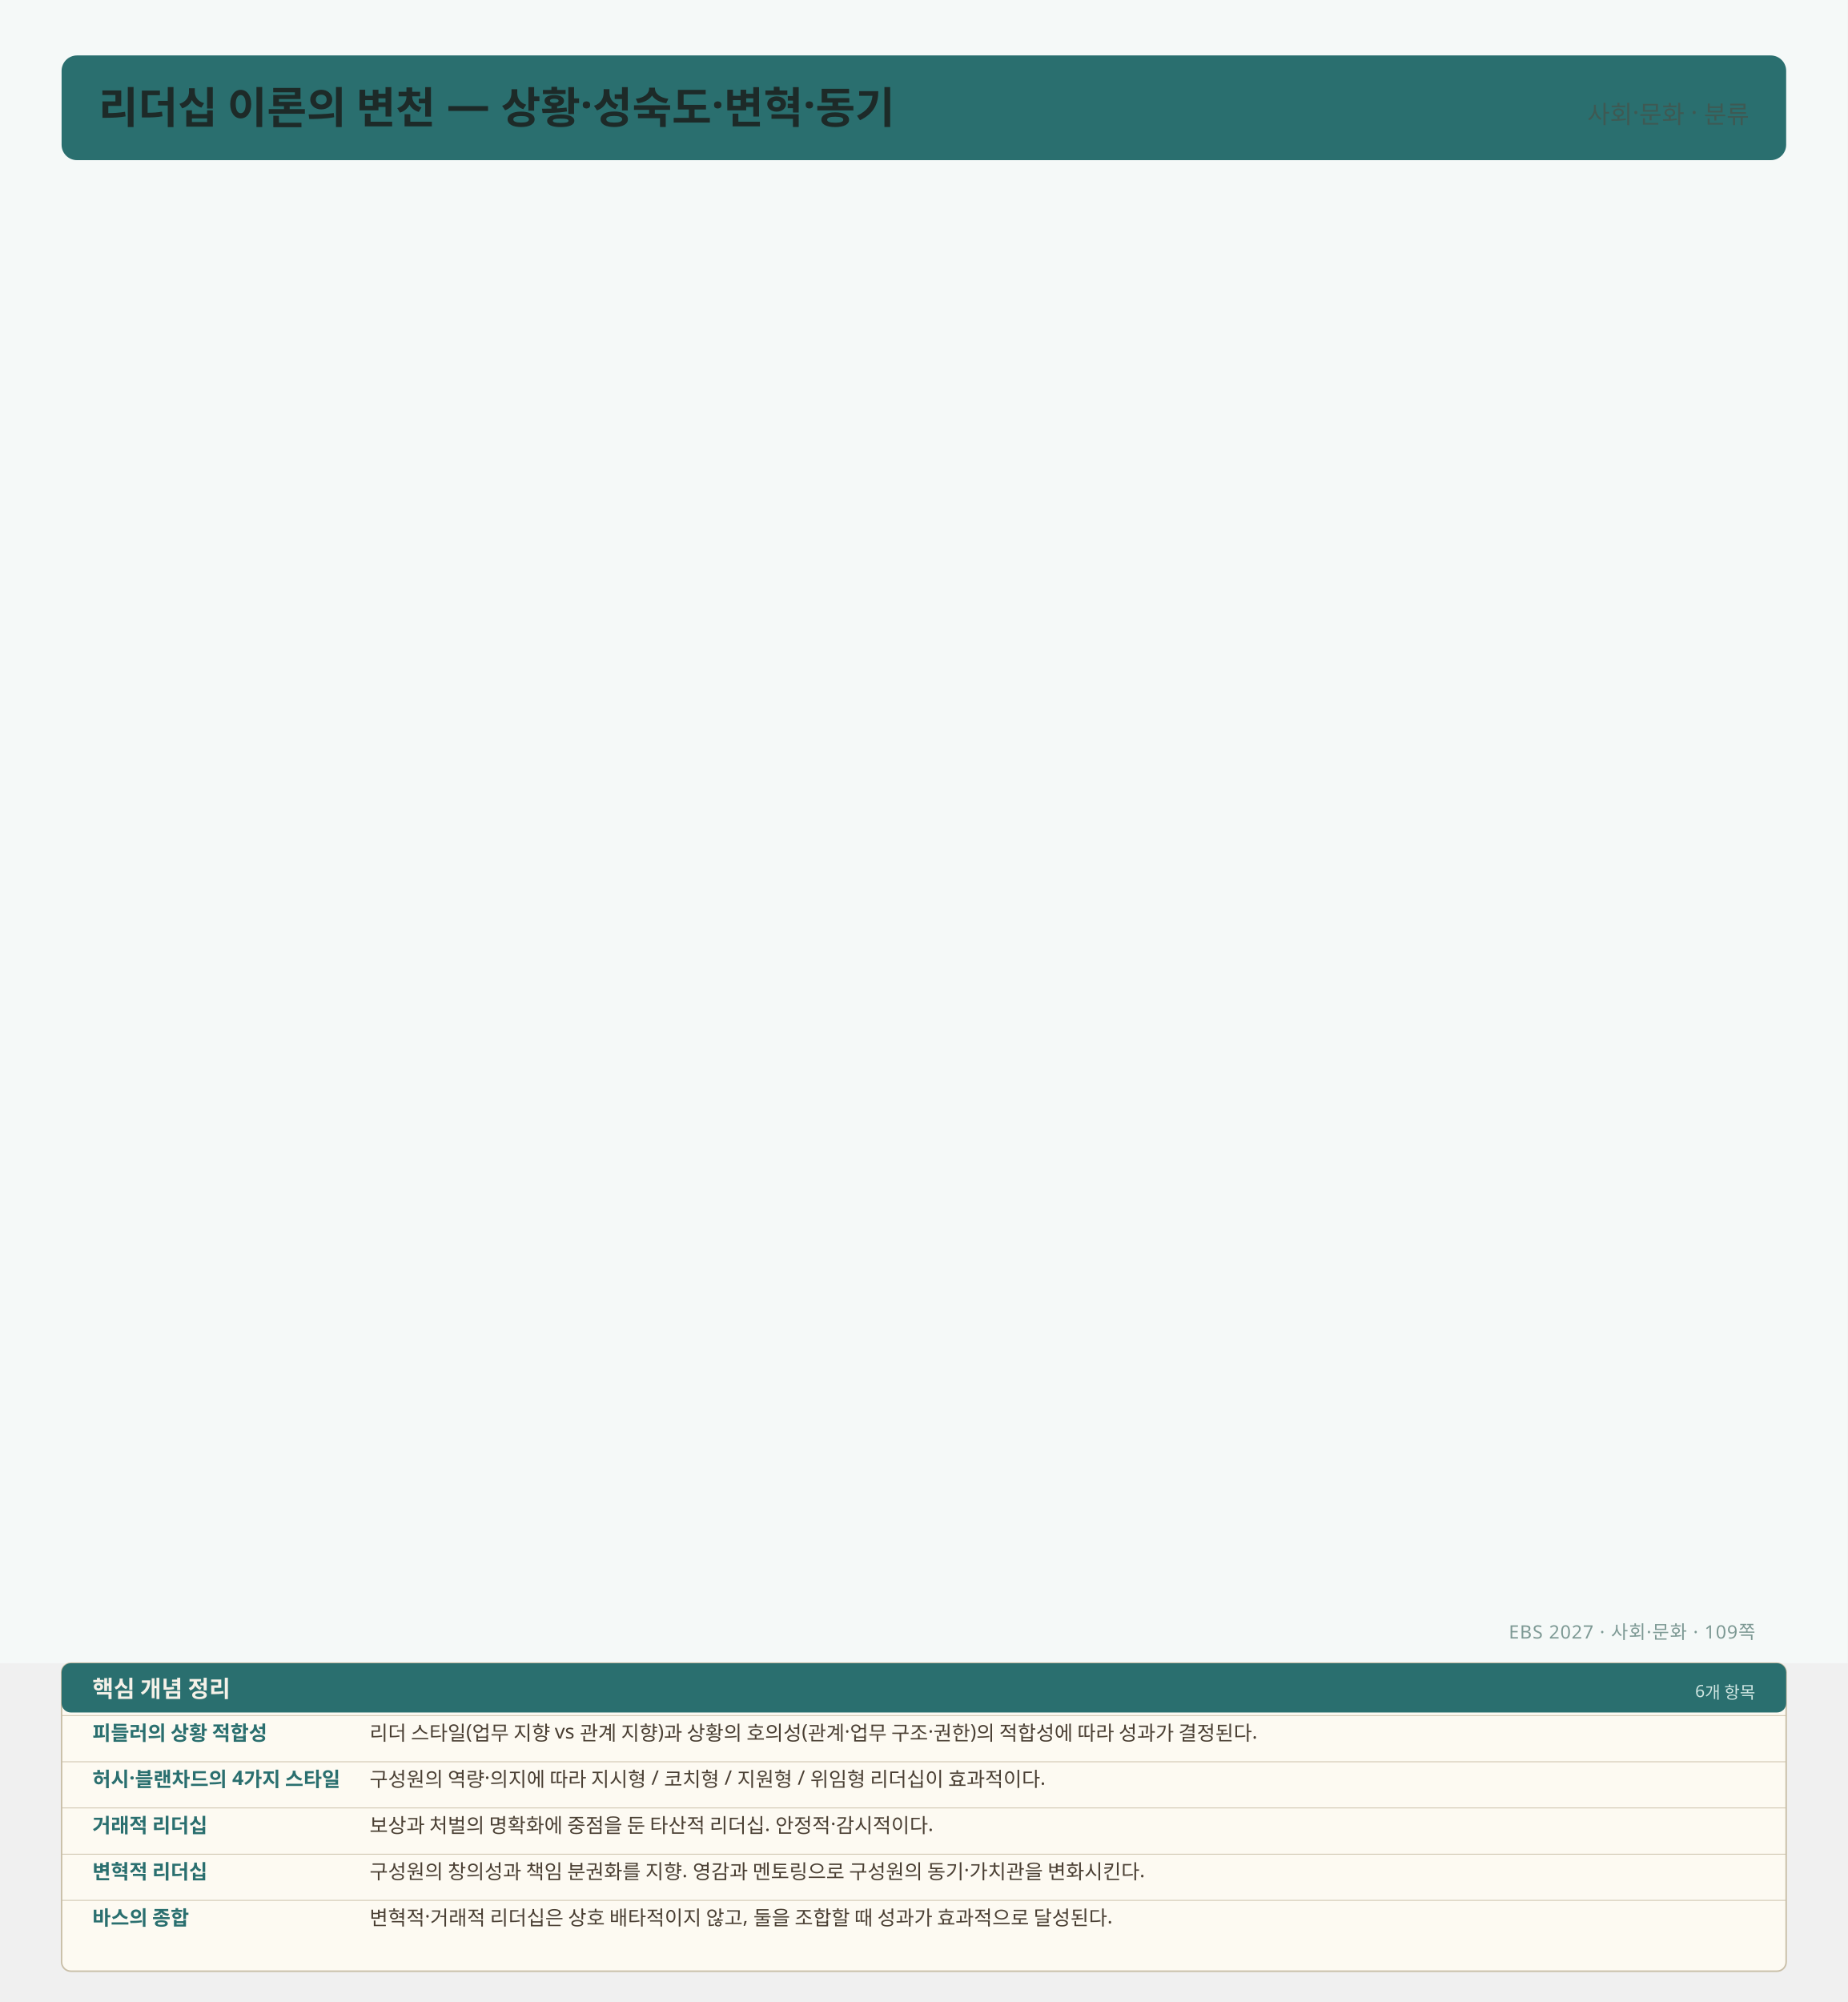
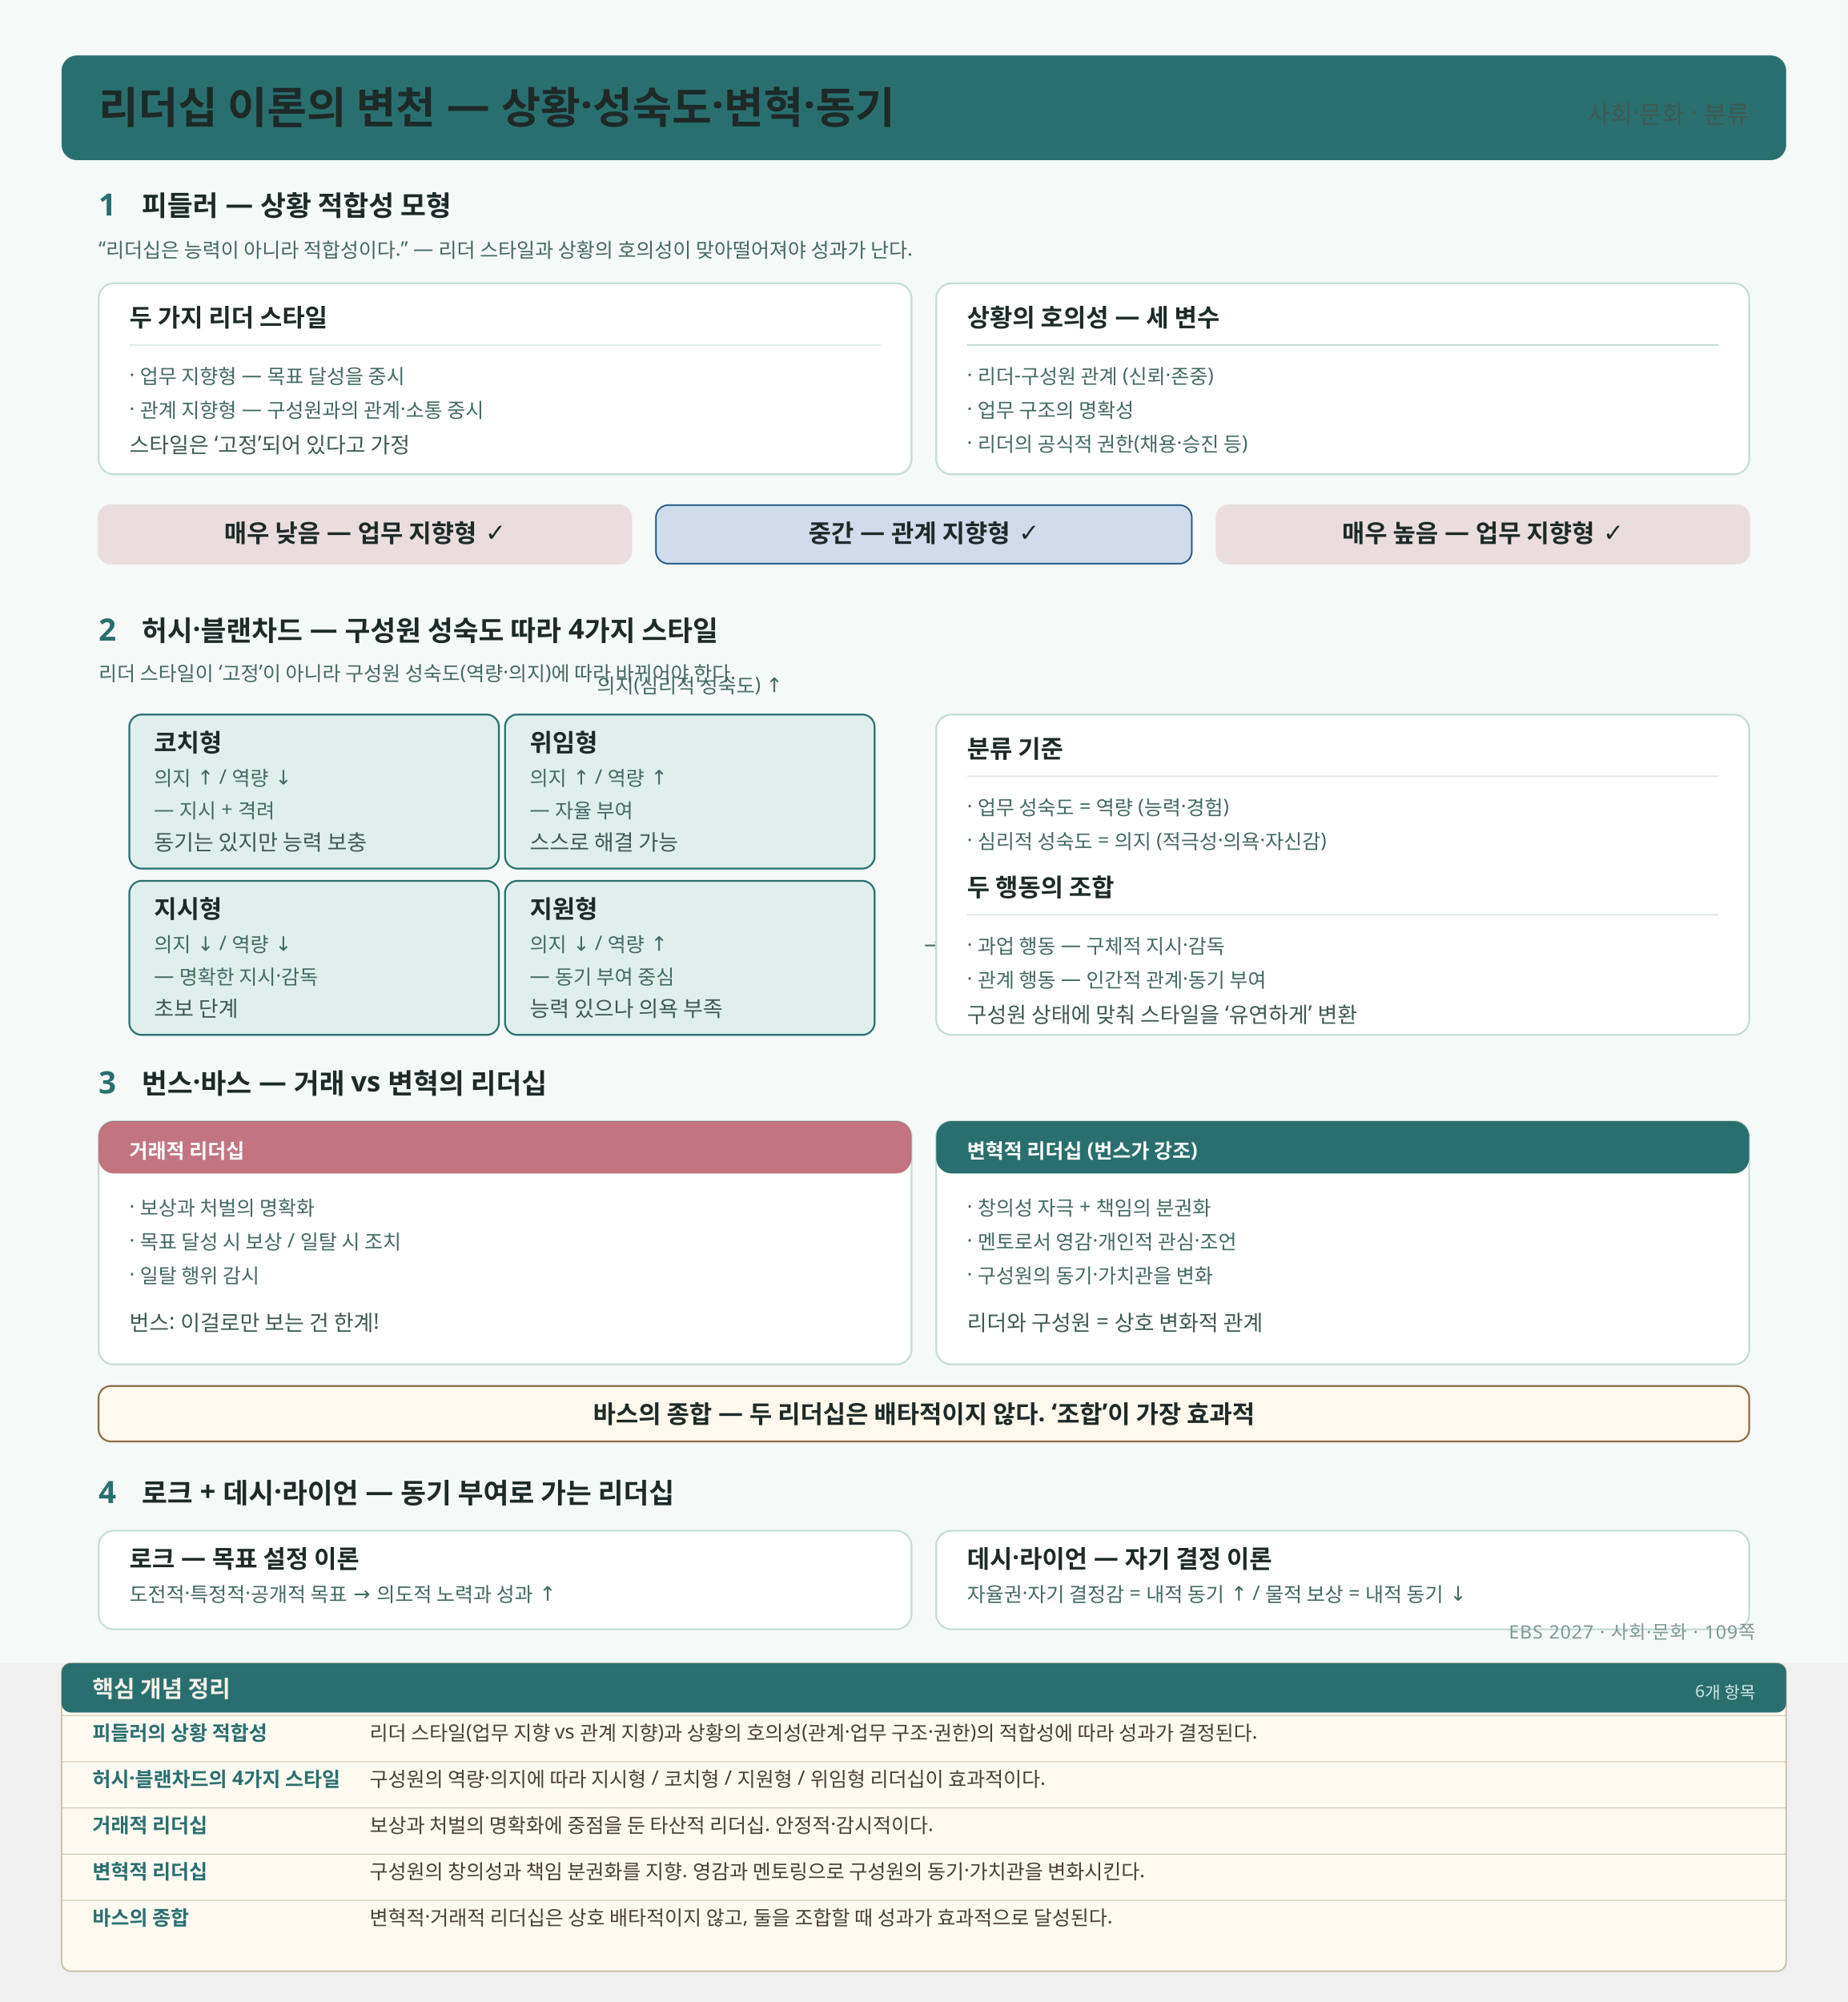
- <svg xmlns="http://www.w3.org/2000/svg" viewBox="0 0 1200 1300" data-app="" role="img" aria-labelledby="t27 d27">
+ <svg xmlns="http://www.w3.org/2000/svg" viewBox="0 0 1200 1300" role="img" aria-labelledby="t27 d27">
  <defs>
    <style>
      .bg{fill:#f5f9f8}
      .panel{fill:#ffffff;stroke:#c4dcd5;stroke-width:1.2}
      .ti{font:600 28px 'Pretendard',ui-sans-serif,sans-serif;fill:#1d2a28}
      .sub{font:400 16px 'Pretendard',ui-sans-serif,sans-serif;fill:#3e5953}
      .lab{font:600 16px 'Pretendard',ui-sans-serif,sans-serif;fill:#1d2a28}
      .bd{font:700 18px 'Pretendard',ui-sans-serif,sans-serif;fill:#1d2a28}
      .num{font:700 20px 'Pretendard',ui-sans-serif,sans-serif;fill:#2a6f6f}
      .it{font:400 14px 'Pretendard',ui-sans-serif,sans-serif;fill:#3e5953}
      .small{font:400 13px 'Pretendard',ui-sans-serif,sans-serif;fill:#436963}
      .pill{font:600 13px 'Pretendard',ui-sans-serif,sans-serif;fill:#ffffff}
      .wm{font:400 12px 'Pretendard',ui-sans-serif,sans-serif;fill:#7d9994;letter-spacing:.04em}
      .reveal{transition:opacity .35s ease, transform .35s ease}
      svg[data-app] .reveal{opacity:0; transform:translateY(6px)}
      svg[data-app] .reveal.on{opacity:1; transform:translateY(0)}
    </style>
    <marker id="ar27" viewBox="0 0 1200 1300" refX="9" refY="5" markerWidth="9" markerHeight="9" orient="auto">
      <path d="M0,0 L10,5 L0,10 z" fill="#2a6f6f" />
    </marker>
  </defs>
  <rect class="bg" width="1200" height="1080" />
  <rect x="40" y="36" width="1120" height="68" rx="10" fill="#2a6f6f" />
  <text x="64" y="80" class="ti" fill="#ffffff">리더십 이론의 변천 — 상황·성숙도·변혁·동기</text>
  <text x="1136" y="80" class="sub" fill="#cfe5e1" text-anchor="end">사회·문화 · 분류</text>
  <g class="reveal" data-reveal-step="1">
    <text x="64" y="140" class="num">1</text>
    <text x="92" y="140" class="bd">피들러 — 상황 적합성 모형</text>
    <text x="64" y="166" class="small">“리더십은 능력이 아니라 적합성이다.” — 리더 스타일과 상황의 호의성이 맞아떨어져야 성과가 난다.</text>
    <g>
      <rect class="panel" x="64" y="184" width="528" height="124" rx="10" />
      <text x="84" y="212" class="lab">두 가지 리더 스타일</text>
      <line x1="84" y1="224" x2="572" y2="224" stroke="#dfeae7" stroke-width="1" />
      <text x="84" y="248" class="small">· 업무 지향형 — 목표 달성을 중시</text>
      <text x="84" y="270" class="small">· 관계 지향형 — 구성원과의 관계·소통 중시</text>
      <text x="84" y="294" class="it">스타일은 ‘고정’되어 있다고 가정</text>
      <rect class="panel" x="608" y="184" width="528" height="124" rx="10" stroke="#2a6f6f" stroke-width="1.4" fill="#dff0ec" />
      <text x="628" y="212" class="lab" fill="#2a6f6f">상황의 호의성 — 세 변수</text>
      <line x1="628" y1="224" x2="1116" y2="224" stroke="#bfd9d3" stroke-width="1" />
      <text x="628" y="248" class="small">· 리더-구성원 관계 (신뢰·존중)</text>
      <text x="628" y="270" class="small">· 업무 구조의 명확성</text>
      <text x="628" y="292" class="small">· 리더의 공식적 권한(채용·승진 등)</text>
    </g>
    <g transform="translate(64,328)">
      <rect width="346" height="38" rx="8" fill="#a83a4a" opacity=".15" stroke="#a83a4a" />
      <text x="173" y="24" class="lab" fill="#a83a4a" text-anchor="middle">매우 낮음 — 업무 지향형 ✓</text>
      <rect x="362" width="348" height="38" rx="8" fill="#cfdcec" stroke="#1f5582" />
      <text x="536" y="24" class="lab" fill="#1f5582" text-anchor="middle">중간 — 관계 지향형 ✓</text>
      <rect x="726" width="346" height="38" rx="8" fill="#a83a4a" opacity=".15" stroke="#a83a4a" />
      <text x="899" y="24" class="lab" fill="#a83a4a" text-anchor="middle">매우 높음 — 업무 지향형 ✓</text>
    </g>
  </g>
  <g class="reveal" data-reveal-step="2">
    <text x="64" y="416" class="num">2</text>
    <text x="92" y="416" class="bd">허시·블랜차드 — 구성원 성숙도 따라 4가지 스타일</text>
    <text x="64" y="442" class="small">리더 스타일이 ‘고정’이 아니라 구성원 성숙도(역량·의지)에 따라 바뀌어야 한다.</text>
    <g>
      <rect x="84" y="464" width="240" height="100" rx="8" fill="#dff0ec" stroke="#2a6f6f" stroke-width="1.2" />
      <text x="100" y="488" class="lab" fill="#2a6f6f">코치형</text>
      <text x="100" y="510" class="small">의지 ↑ / 역량 ↓</text>
      <text x="100" y="530" class="small">— 지시 + 격려</text>
      <text x="100" y="552" class="it">동기는 있지만 능력 보충</text>
      <rect x="328" y="464" width="240" height="100" rx="8" fill="#dff0ec" stroke="#2a6f6f" stroke-width="1.2" />
      <text x="344" y="488" class="lab" fill="#2a6f6f">위임형</text>
      <text x="344" y="510" class="small">의지 ↑ / 역량 ↑</text>
      <text x="344" y="530" class="small">— 자율 부여</text>
      <text x="344" y="552" class="it">스스로 해결 가능</text>
      <rect x="84" y="572" width="240" height="100" rx="8" fill="#dff0ec" stroke="#2a6f6f" stroke-width="1.2" />
      <text x="100" y="596" class="lab" fill="#2a6f6f">지시형</text>
      <text x="100" y="618" class="small">의지 ↓ / 역량 ↓</text>
      <text x="100" y="638" class="small">— 명확한 지시·감독</text>
      <text x="100" y="660" class="it">초보 단계</text>
      <rect x="328" y="572" width="240" height="100" rx="8" fill="#dff0ec" stroke="#2a6f6f" stroke-width="1.2" />
      <text x="344" y="596" class="lab" fill="#2a6f6f">지원형</text>
      <text x="344" y="618" class="small">의지 ↓ / 역량 ↑</text>
      <text x="344" y="638" class="small">— 동기 부여 중심</text>
      <text x="344" y="660" class="it">능력 있으나 의욕 부족</text>
      <text x="448" y="450" class="small" text-anchor="middle">의지(심리적 성숙도) ↑</text>
      <text x="600" y="618" class="small" text-anchor="start">→ 역량(업무 성숙도)</text>
      <rect class="panel" x="608" y="464" width="528" height="208" rx="10" />
      <text x="628" y="492" class="lab">분류 기준</text>
      <line x1="628" y1="504" x2="1116" y2="504" stroke="#dfeae7" stroke-width="1" />
      <text x="628" y="528" class="small">· 업무 성숙도 = 역량 (능력·경험)</text>
      <text x="628" y="550" class="small">· 심리적 성숙도 = 의지 (적극성·의욕·자신감)</text>
      <text x="628" y="582" class="lab">두 행동의 조합</text>
      <line x1="628" y1="594" x2="1116" y2="594" stroke="#dfeae7" stroke-width="1" />
      <text x="628" y="618" class="small">· 과업 행동 — 구체적 지시·감독</text>
      <text x="628" y="640" class="small">· 관계 행동 — 인간적 관계·동기 부여</text>
      <text x="628" y="664" class="it" fill="#2a6f6f">구성원 상태에 맞춰 스타일을 ‘유연하게’ 변환</text>
    </g>
  </g>
  <g class="reveal" data-reveal-step="3">
    <text x="64" y="710" class="num">3</text>
    <text x="92" y="710" class="bd">번스·바스 — 거래 vs 변혁의 리더십</text>
    <g>
      <rect class="panel" x="64" y="728" width="528" height="158" rx="10" />
      <rect x="64" y="728" width="528" height="34" rx="10" fill="#a83a4a" opacity=".7" />
      <text x="84" y="752" class="pill">거래적 리더십</text>
      <text x="84" y="788" class="small">· 보상과 처벌의 명확화</text>
      <text x="84" y="810" class="small">· 목표 달성 시 보상 / 일탈 시 조치</text>
      <text x="84" y="832" class="small">· 일탈 행위 감시</text>
      <text x="84" y="864" class="it" fill="#a83a4a">번스: 이걸로만 보는 건 한계!</text>
      <rect class="panel" x="608" y="728" width="528" height="158" rx="10" stroke="#2a6f6f" stroke-width="1.4" fill="#dff0ec" />
      <rect x="608" y="728" width="528" height="34" rx="10" fill="#2a6f6f" />
      <text x="628" y="752" class="pill">변혁적 리더십 (번스가 강조)</text>
      <text x="628" y="788" class="small">· 창의성 자극 + 책임의 분권화</text>
      <text x="628" y="810" class="small">· 멘토로서 영감·개인적 관심·조언</text>
      <text x="628" y="832" class="small">· 구성원의 동기·가치관을 변화</text>
      <text x="628" y="864" class="it" fill="#2a6f6f">리더와 구성원 = 상호 변화적 관계</text>
    </g>
    <rect x="64" y="900" width="1072" height="36" rx="8" fill="#fff8ec" stroke="#8b6f47" stroke-width="1.2" />
    <text x="600" y="924" class="lab" fill="#8b6f47" text-anchor="middle">바스의 종합 — 두 리더십은 배타적이지 않다. ‘조합’이 가장 효과적</text>
  </g>
  <g class="reveal" data-reveal-step="4">
    <text x="64" y="976" class="num">4</text>
    <text x="92" y="976" class="bd">로크 + 데시·라이언 — 동기 부여로 가는 리더십</text>
    <g>
      <rect class="panel" x="64" y="994" width="528" height="64" rx="10" />
      <text x="84" y="1018" class="lab">로크 — 목표 설정 이론</text>
      <text x="84" y="1040" class="small">도전적·특정적·공개적 목표 → 의도적 노력과 성과 ↑</text>
      <rect class="panel" x="608" y="994" width="528" height="64" rx="10" stroke="#2a6f6f" stroke-width="1.4" fill="#dff0ec" />
      <text x="628" y="1018" class="lab" fill="#2a6f6f">데시·라이언 — 자기 결정 이론</text>
      <text x="628" y="1040" class="small">자율권·자기 결정감 = 내적 동기 ↑ / 물적 보상 = 내적 동기 ↓</text>
    </g>
  </g>
  <text x="1140" y="1064" class="wm" text-anchor="end">EBS 2027 · 사회·문화 · 109쪽</text>
  <g>
    <rect x="40" y="1080" width="1120" height="200" rx="6" fill="#fdfaf2" stroke="#c9bfa8" stroke-width="1" />
    <rect x="40" y="1080" width="1120" height="32" rx="6" fill="#2a6f6f" />
    <text x="60" y="1102" font-family="Noto Serif KR, serif" font-size="15" font-weight="700" fill="#f5f1e8">핵심 개념 정리</text>
    <text x="1140" y="1102" text-anchor="end" font-family="Pretendard, sans-serif" font-size="11" fill="#cfe5e1">6개 항목</text>
    <line x1="40" y1="1114" x2="1160" y2="1114" stroke="#c9bfa8" stroke-width="0.5" />
    <text x="60" y="1130" font-family="Pretendard, sans-serif" font-size="13" font-weight="700" fill="#2a6f6f">피들러의 상황 적합성</text>
    <text x="240" y="1130" font-family="Pretendard, sans-serif" font-size="13" fill="#4a3f33">리더 스타일(업무 지향 vs 관계 지향)과 상황의 호의성(관계·업무 구조·권한)의 적합성에 따라 성과가 결정된다.</text>
    <line x1="40" y1="1144" x2="1160" y2="1144" stroke="#c9bfa8" stroke-width="0.5" />
    <text x="60" y="1160" font-family="Pretendard, sans-serif" font-size="13" font-weight="700" fill="#2a6f6f">허시·블랜차드의 4가지 스타일</text>
    <text x="240" y="1160" font-family="Pretendard, sans-serif" font-size="13" fill="#4a3f33">구성원의 역량·의지에 따라 지시형 / 코치형 / 지원형 / 위임형 리더십이 효과적이다.</text>
    <line x1="40" y1="1174" x2="1160" y2="1174" stroke="#c9bfa8" stroke-width="0.5" />
    <text x="60" y="1190" font-family="Pretendard, sans-serif" font-size="13" font-weight="700" fill="#2a6f6f">거래적 리더십</text>
    <text x="240" y="1190" font-family="Pretendard, sans-serif" font-size="13" fill="#4a3f33">보상과 처벌의 명확화에 중점을 둔 타산적 리더십. 안정적·감시적이다.</text>
    <line x1="40" y1="1204" x2="1160" y2="1204" stroke="#c9bfa8" stroke-width="0.5" />
    <text x="60" y="1220" font-family="Pretendard, sans-serif" font-size="13" font-weight="700" fill="#2a6f6f">변혁적 리더십</text>
    <text x="240" y="1220" font-family="Pretendard, sans-serif" font-size="13" fill="#4a3f33">구성원의 창의성과 책임 분권화를 지향. 영감과 멘토링으로 구성원의 동기·가치관을 변화시킨다.</text>
    <line x1="40" y1="1234" x2="1160" y2="1234" stroke="#c9bfa8" stroke-width="0.5" />
    <text x="60" y="1250" font-family="Pretendard, sans-serif" font-size="13" font-weight="700" fill="#2a6f6f">바스의 종합</text>
    <text x="240" y="1250" font-family="Pretendard, sans-serif" font-size="13" fill="#4a3f33">변혁적·거래적 리더십은 상호 배타적이지 않고, 둘을 조합할 때 성과가 효과적으로 달성된다.</text>
  </g>
</svg>
